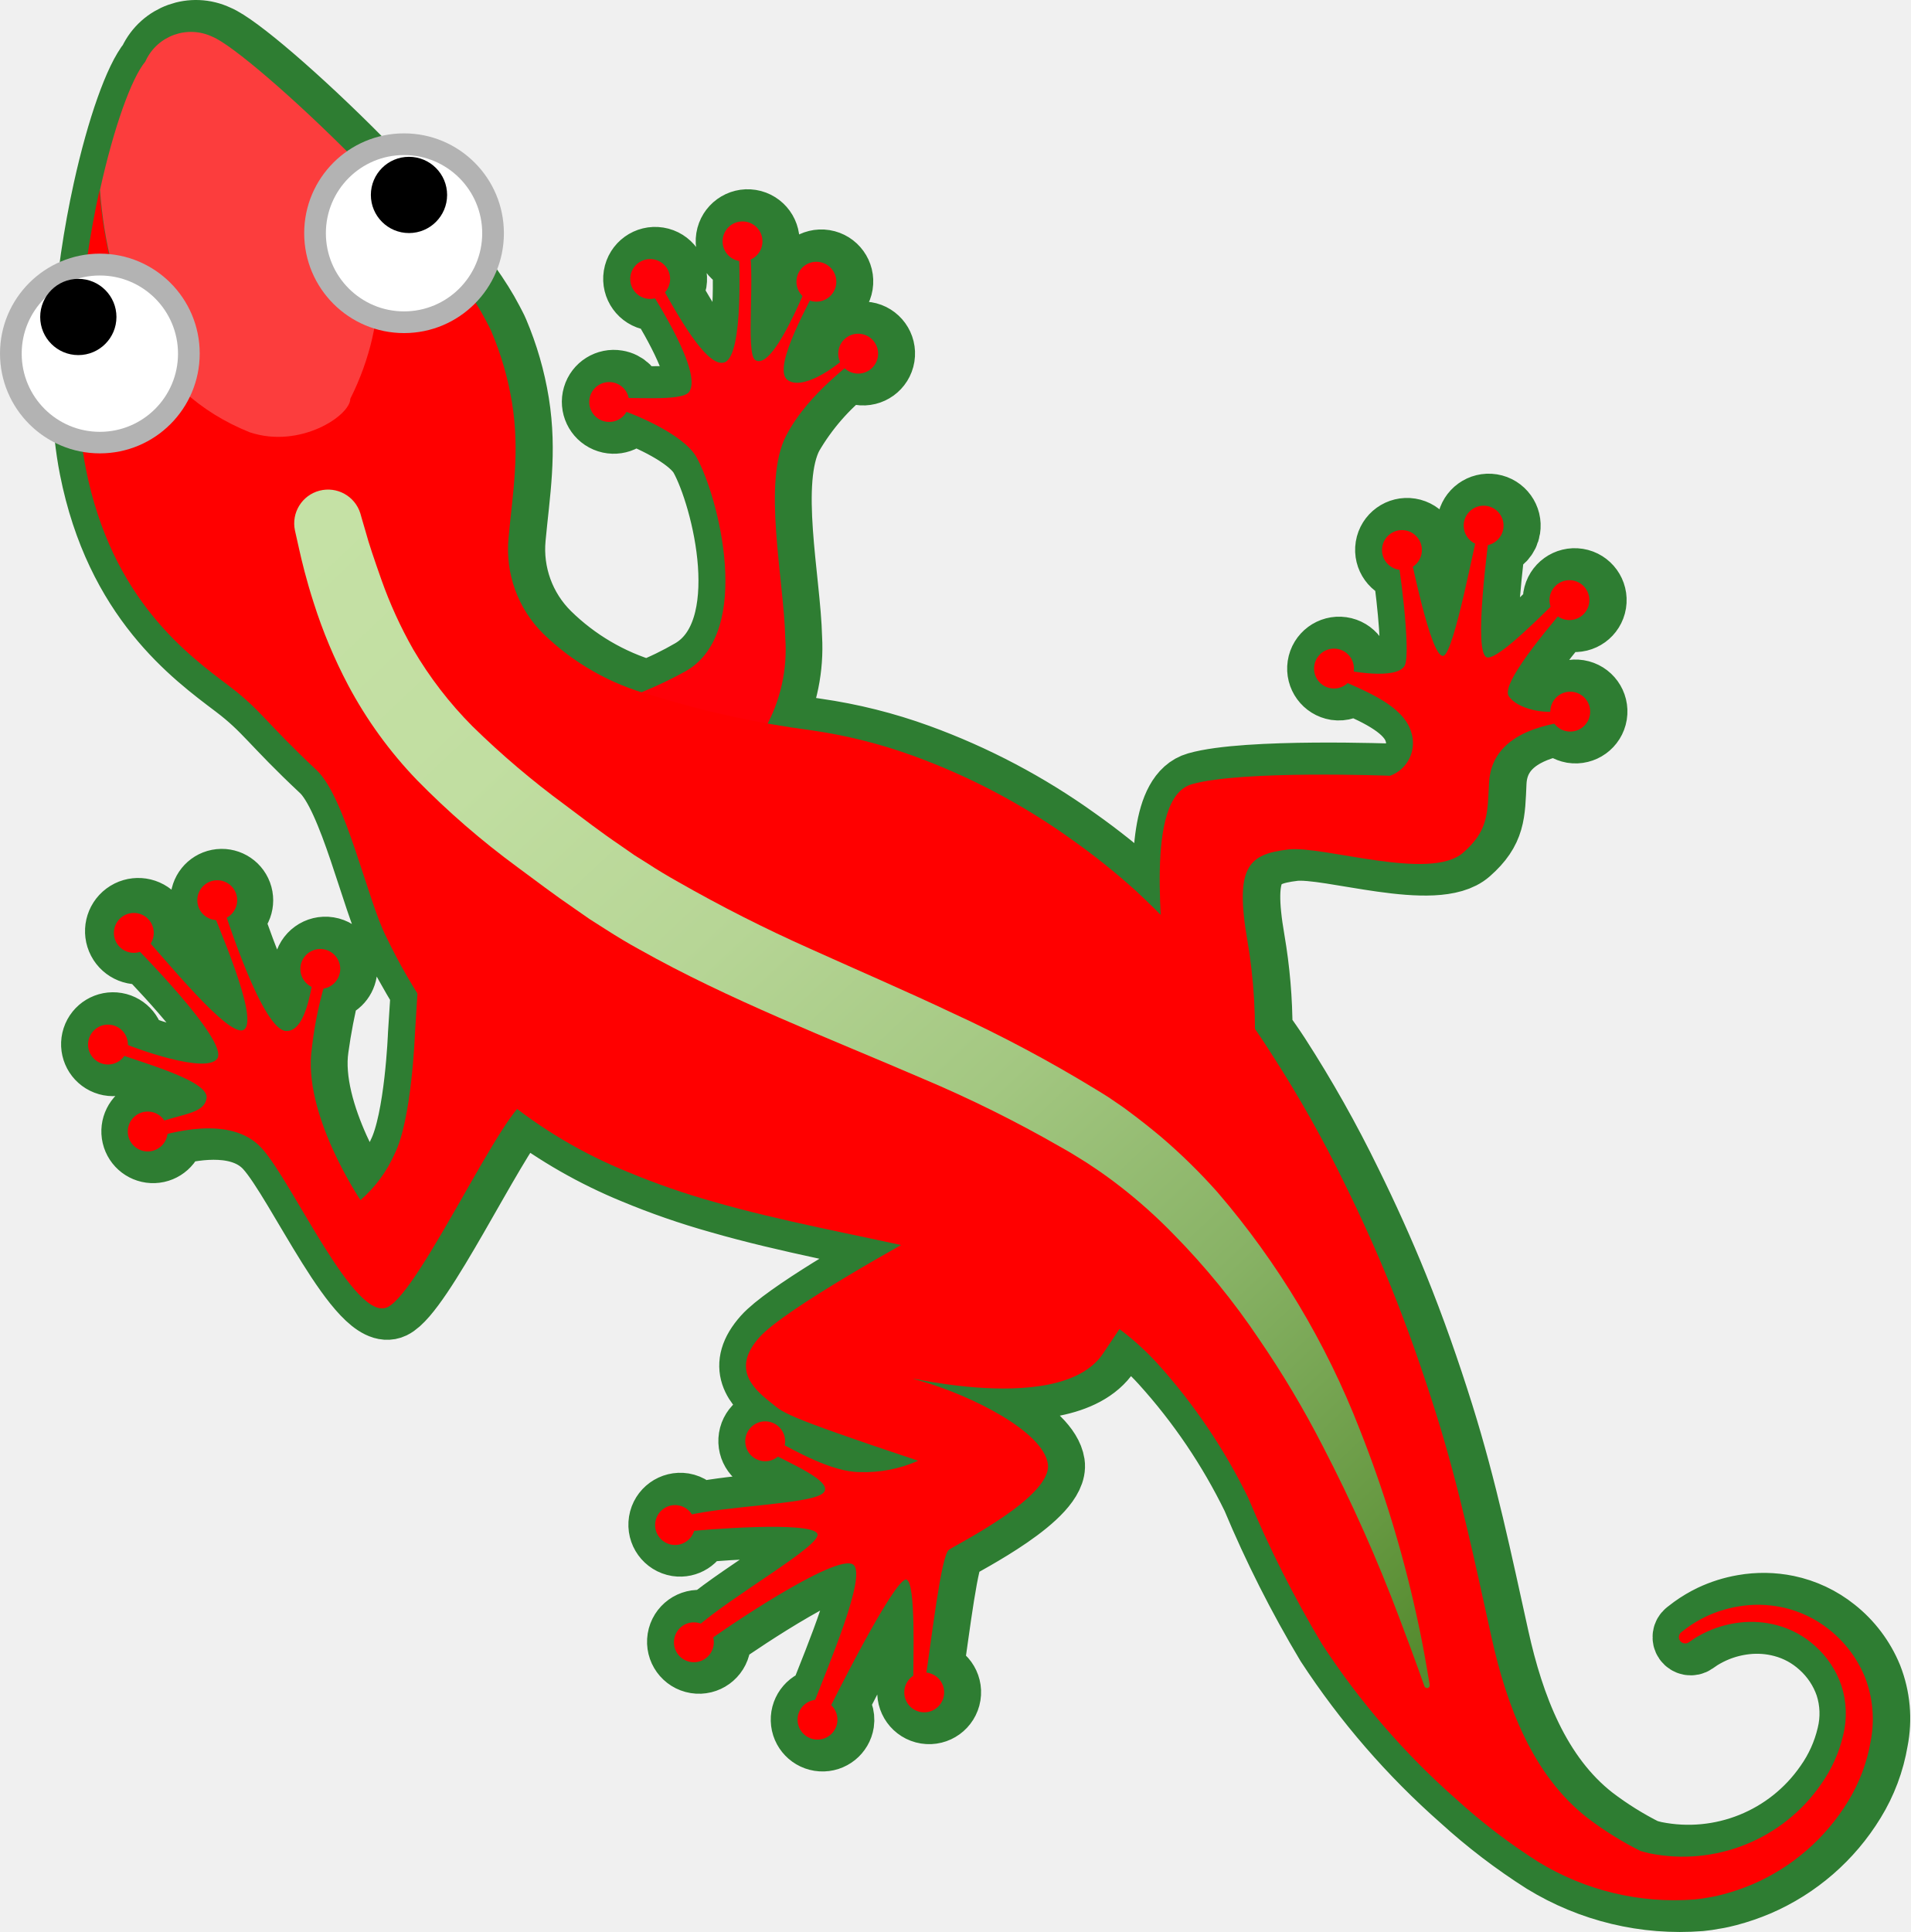
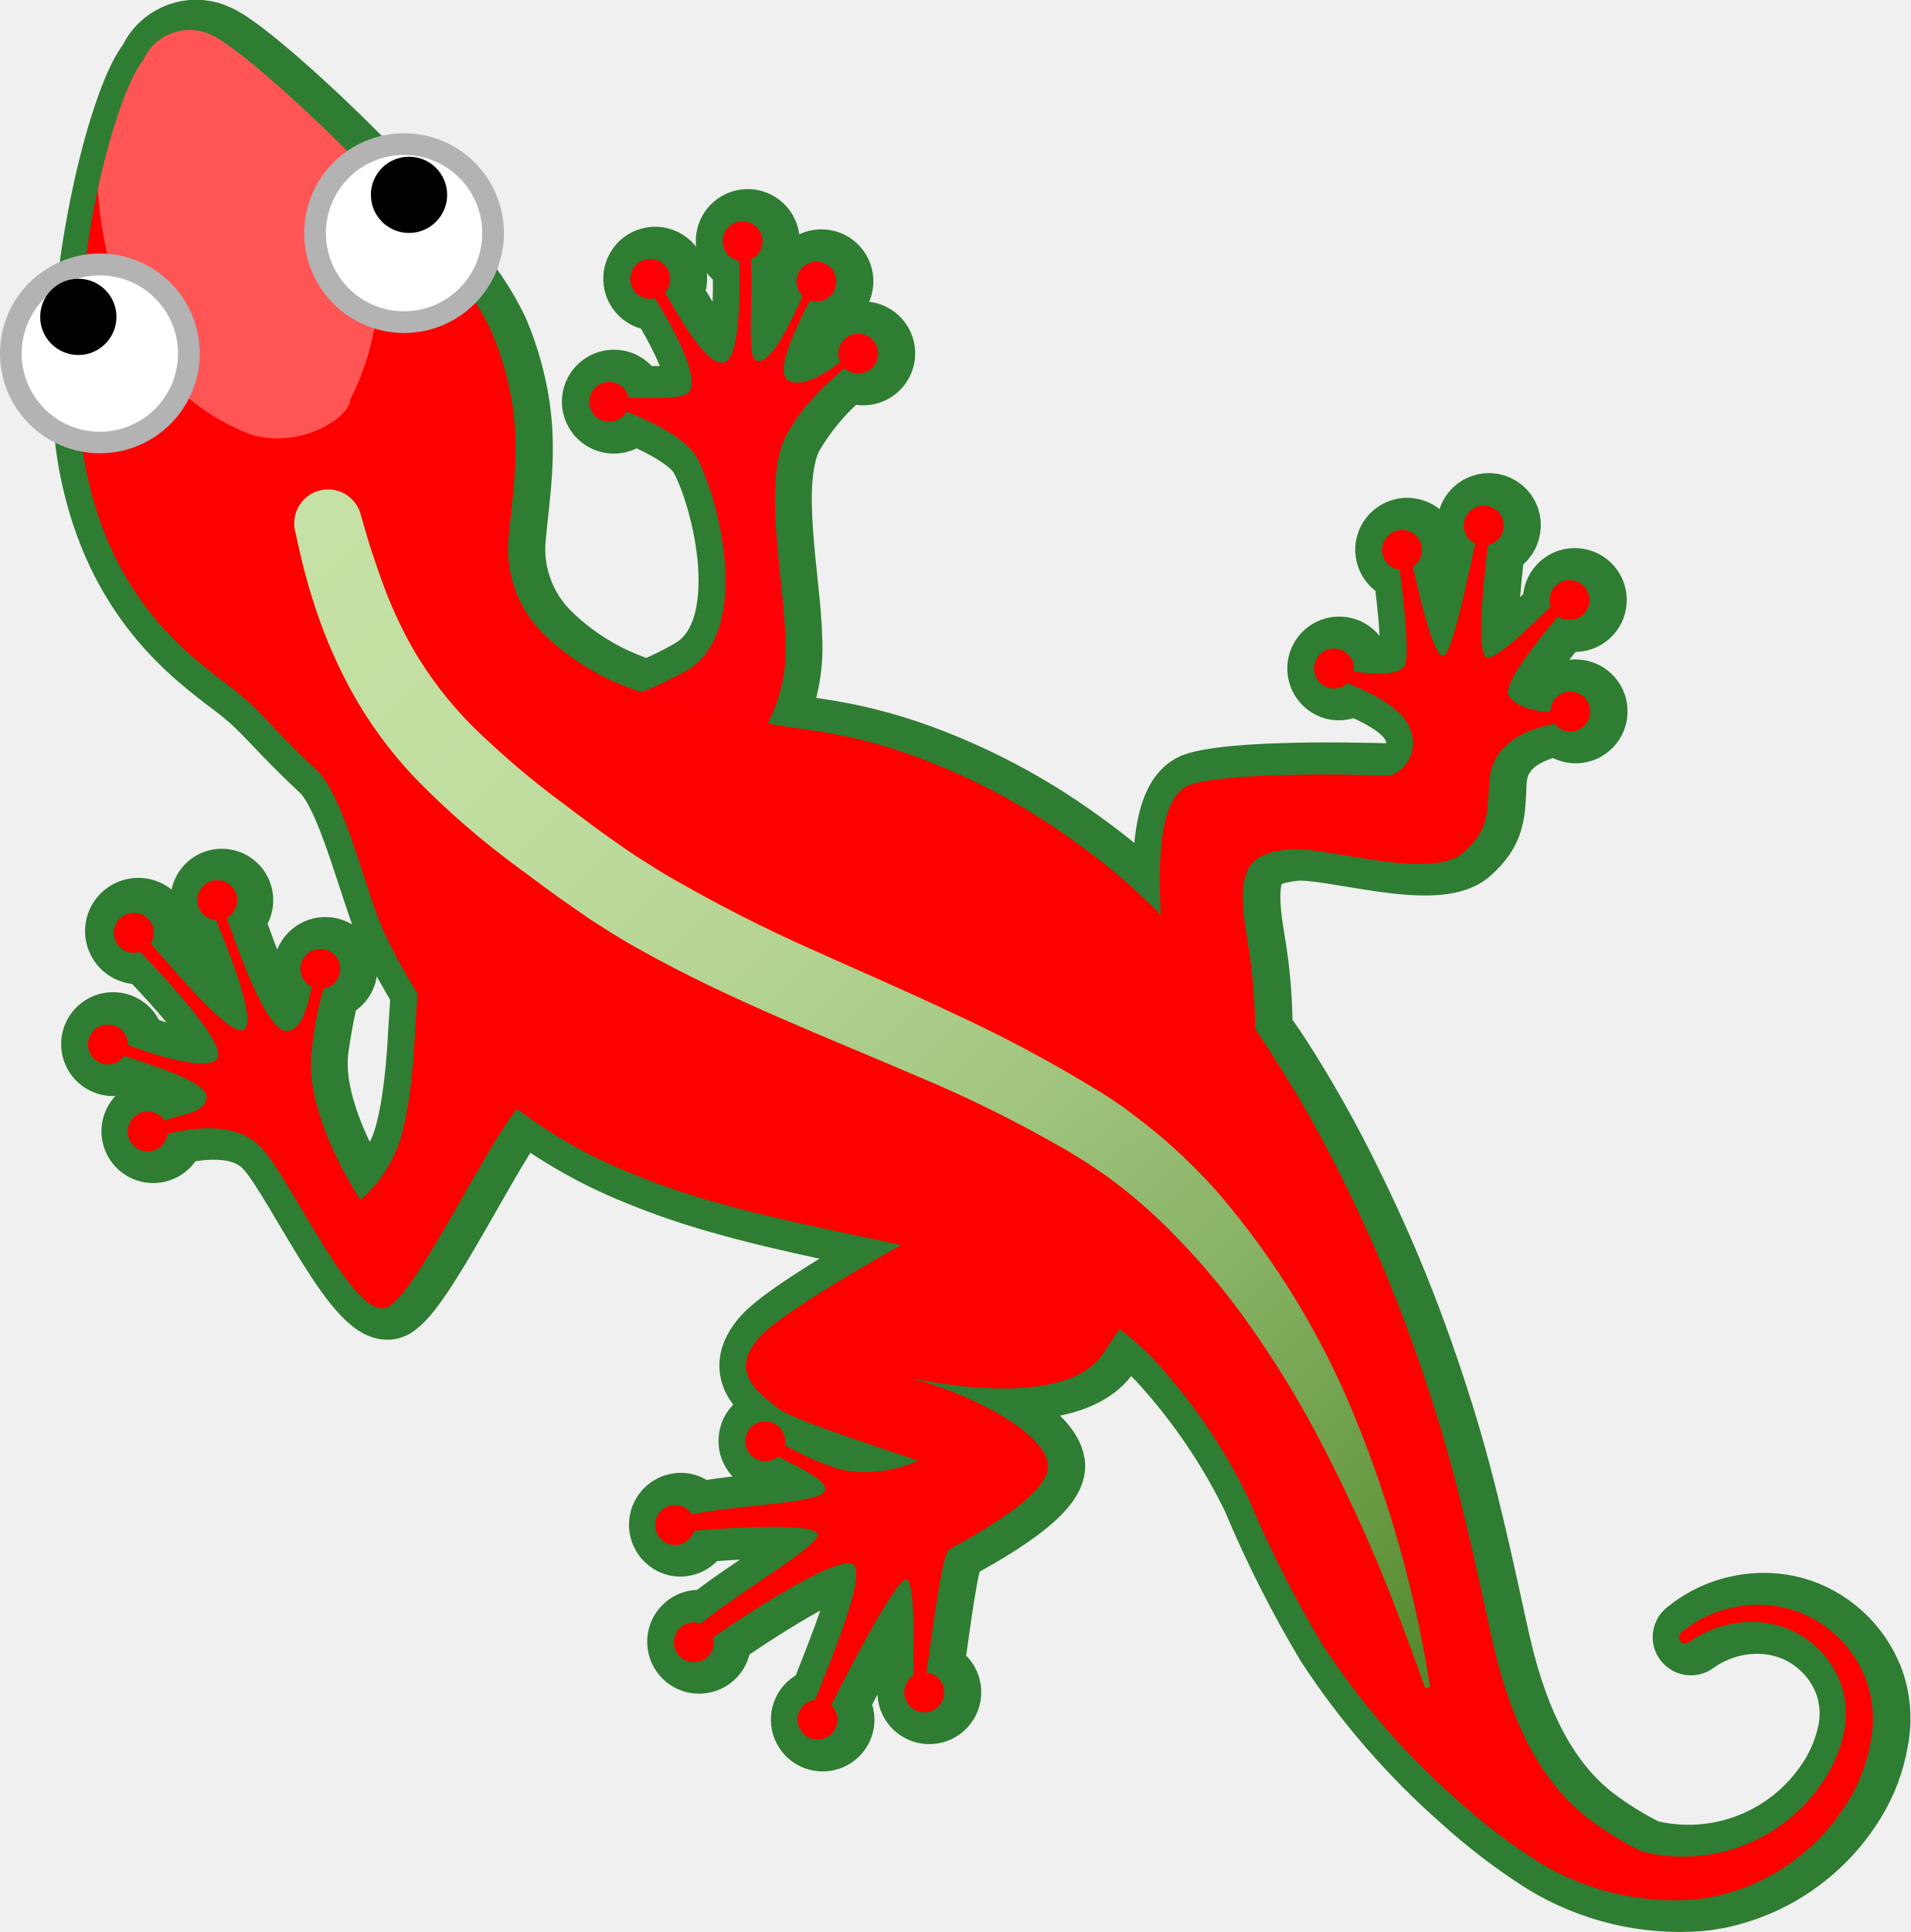
- <svg xmlns="http://www.w3.org/2000/svg" id="Layer_1" data-name="Layer 1" width="119.755" height="121.111" viewBox="0 0 119.755 121.111">
-   <defs>
-     <linearGradient id="linear-gradient" x1="25.16" y1="745.16" x2="94.433" y2="818.635" gradientTransform="translate(-4.18 -715.4375)" gradientUnits="userSpaceOnUse">
-       <stop offset="0.017" stop-color="#c5e1a5" />
-       <stop offset="0.198" stop-color="#c1dea1" />
-       <stop offset="0.379" stop-color="#b6d595" />
-       <stop offset="0.559" stop-color="#a3c781" />
-       <stop offset="0.739" stop-color="#88b265" />
-       <stop offset="0.918" stop-color="#669841" />
-       <stop offset="0.997" stop-color="#558b2f" />
+ <svg xmlns="http://www.w3.org/2000/svg" xmlns:xlink="http://www.w3.org/1999/xlink" id="Layer_1" data-name="Layer 1" width="119.755" height="121.103" viewBox="0 0 119.755 121.103" version="1.1">
+   <defs id="defs17">
+     <linearGradient id="linear-gradient" x1="25.16" y1="745.16" x2="94.433" y2="818.635" gradientTransform="translate(-4.18,-715.4375)" gradientUnits="userSpaceOnUse">
+       <stop offset="0.017" stop-color="#c5e1a5" id="stop2" />
+       <stop offset="0.198" stop-color="#c1dea1" id="stop4" />
+       <stop offset="0.379" stop-color="#b6d595" id="stop6" />
+       <stop offset="0.559" stop-color="#a3c781" id="stop8" />
+       <stop offset="0.739" stop-color="#88b265" id="stop10" />
+       <stop offset="0.918" stop-color="#669841" id="stop12" />
+       <stop offset="0.997" stop-color="#558b2f" id="stop14" />
    </linearGradient>
+     <linearGradient xlink:href="#linear-gradient" id="linearGradient22710" gradientUnits="userSpaceOnUse" gradientTransform="matrix(1.131199,0,0,1.131199,933.8926,-748.74)" x1="25.16" y1="745.16" x2="94.433" y2="818.635" />
  </defs>
-   <path d="M117.26,105.122a7.341,7.341,0,0,0-2.24-2.97,7.076,7.076,0,0,0-2.97-1.4,7.362,7.362,0,0,0-2.76-.04,7.735,7.735,0,0,0-2,.63,7.641,7.641,0,0,0-1.16.69c-.25.19-.38.29-.38.29a.392.392,0,0,0-.08.53.399.399,0,0,0,.555.101l.015-.011s.12-.08.35-.24a7.176,7.176,0,0,1,1.06-.54,6.88,6.88,0,0,1,1.78-.45,6.225,6.225,0,0,1,2.32.17,5.748,5.748,0,0,1,2.39,1.3,5.86,5.86,0,0,1,1.65,2.48,5.678,5.678,0,0,1,.11,3.12,8.77,8.77,0,0,1-1.38,3.06,10.54,10.54,0,0,1-10.76,4.34c-.19-.04-.38-.1-.57-.15a20.975,20.975,0,0,1-3.32-2.07c-3.44-2.68-5.07-7.05-6.01-11.3-1.05-4.76-2.01-9.35-3.47-14.01-.85-2.71-1.79-5.4-2.86-8.04-.87-2.15-1.85-4.32-2.91-6.47a76.27,76.27,0,0,0-4.49-7.97c-.35-.54-.73-1.07-1.1-1.6a33.32,33.32,0,0,0-.48-5.63c-.81-4.68.1-5.41,2.56-5.71,2.18-.26,8.91,2.02,10.97.2,1.57-1.38,1.53-2.42,1.62-4.38.13-2.69,2.72-3.41,4.07-3.7a1.291,1.291,0,0,0,.8.49,1.256,1.256,0,1,0-1.04-1.44,1.342,1.342,0,0,0,.01.2,3.323,3.323,0,0,1-2.61-.98c-.44-.68,1.85-3.5,3.08-4.98a1.462,1.462,0,0,0,.51.22,1.256,1.256,0,1,0-1.04-1.44,1.241,1.241,0,0,0,.07.61c-1.14,1.13-3.37,3.31-3.98,3.18-.73-.16-.22-4.84.05-7.04a1.239,1.239,0,0,0,.95-1.02,1.256,1.256,0,1,0-2.48-.4,1.242,1.242,0,0,0,.73,1.32c-.49,2.21-1.44,6.9-1.99,7.03-.59.15-1.42-3.36-1.93-5.59a1.23,1.23,0,0,0,.55-.84,1.256,1.256,0,1,0-1.44,1.04h.05c.3,2.11.63,5.44.32,6-.37.66-2.04.55-3.19.37a1.254,1.254,0,1,0-1.44,1.07,1.222,1.222,0,0,0,1.04-.34c1.69.74,3.55,1.61,3.99,3.07a2.183,2.183,0,0,1-1.32,2.74s-9.33-.36-12.43.53c-2.11.6-2.12,4.87-1.96,8.21-.5-.5-.99-1.02-1.51-1.49a43.44,43.44,0,0,0-4.06-3.25,41.036,41.036,0,0,0-9.93-5.24,31.977,31.977,0,0,0-6.39-1.6c-.89-.13-1.8-.27-2.72-.43a10.838,10.838,0,0,0,1.08-5.35c-.09-3.7-1.46-9.8.06-12.69a14.852,14.852,0,0,1,3.68-4.23,1.189,1.189,0,0,0,.63.32,1.256,1.256,0,1,0-1.04-1.44,1.182,1.182,0,0,0,.13.72c-1.12.91-2.61,1.68-3.32,1.12-.8-.62.64-3.47,1.42-4.99a1.067,1.067,0,0,0,.19.07,1.256,1.256,0,1,0-1.04-1.44,1.229,1.229,0,0,0,.39,1.09c-.71,1.61-2.11,4.59-2.97,4.04-.54-.35-.13-4.05-.29-6.33a1.234,1.234,0,0,0,.73-.92,1.256,1.256,0,1,0-1.44,1.04c.06,1.89.05,5.99-.92,6.35-.91.34-2.37-1.9-3.76-4.41a1.195,1.195,0,0,0,.32-.62,1.256,1.256,0,1,0-1.44,1.04,1.2,1.2,0,0,0,.5-.02c.85,1.4,2.89,4.88,2.13,5.87-.35.46-2.24.39-3.79.37a1.233,1.233,0,0,0-1.02-.99,1.256,1.256,0,1,0,.88,1.86c1.64.62,3.78,1.71,4.41,2.86,1.36,2.45,3.57,10.91-.64,13.38a20.24,20.24,0,0,1-2.74,1.33,14.841,14.841,0,0,1-6.21-3.65,7.453,7.453,0,0,1-2.18-6c.26-2.81.72-5.37.22-8.48a19.357,19.357,0,0,0-1.29-4.46c-.09-.22-.23-.46-.35-.7-1.42-2.74-4.79-6.62-8.2-10.07-3.85-3.89-7.75-7.23-8.97-7.72A3.133,3.133,0,0,0,9.449,3.799L9.42,3.862c-.87,1.04-1.98,4.14-2.84,8.04-1.18,5.35-1.89,12.22-.86,17.46,1.62,8.21,6.4,11.68,9.02,13.66,1.94,1.47,2.29,2.29,5.45,5.25,1.81,1.69,3.21,8.21,4.37,10.46.59,1.15,1.23,2.31,1.93,3.46l-.17,2.65s-.2,5.34-1.27,7.47a8.284,8.284,0,0,1-2.14,2.9s-3.66-5.41-3.05-9.52a36.154,36.154,0,0,1,.72-3.74,1.241,1.241,0,0,0,1.06-1.03,1.256,1.256,0,0,0-2.48-.4,1.227,1.227,0,0,0,.69,1.3c-.23,1.18-.63,2.81-1.61,2.78-1.24-.04-2.98-4.9-3.73-7.1a1.224,1.224,0,1,0-.77.15c.04.01.07-.01.1,0,.8,2,2.62,6.42,1.73,6.89-.83.44-4.02-3.34-5.81-5.4a1.336,1.336,0,1,0-.67.5c1.44,1.48,5.46,5.77,4.83,6.69-.55.81-3.68-.11-5.59-.85a1.241,1.241,0,0,0-1.03-1.26,1.256,1.256,0,1,0,.82,1.95c1.84.63,5.29,1.65,5.14,2.64-.13.89-1.24.96-2.64,1.4a1.245,1.245,0,1,0,.21.9v-.06c1.56-.38,4.34-.82,5.9.9,1.96,2.15,5.83,10.96,7.89,9.96,1.8-.87,6.14-10.1,8.14-12.44a30.931,30.931,0,0,0,6.98,3.99,46.678,46.678,0,0,0,5.33,1.85c2.18.63,4.4,1.14,6.62,1.62,1.62.36,3.36.7,5.13,1.1-2.26,1.27-7.62,4.36-8.89,5.79-1.63,1.83-.61,3.05.71,4.07.83.64.37.7,9.25,3.66a8.305,8.305,0,0,1-3.66.71c-1.51,0-3.45-1-4.72-1.68,0-.02.01-.03.02-.05a1.256,1.256,0,1,0-1.44,1.04,1.237,1.237,0,0,0,1-.29c1.28.66,3.83,1.79,2.7,2.4-1.07.57-5.65.71-8.09,1.24a1.234,1.234,0,0,0-.85-.58,1.256,1.256,0,0,0-.4,2.48,1.236,1.236,0,0,0,1.37-.87c1.59-.15,7.39-.57,7.76.17.34.67-4.9,3.63-7.32,5.65a1.702,1.702,0,0,0-.24-.09,1.256,1.256,0,1,0,1.04,1.44,1.145,1.145,0,0,0-.02-.49c1.65-1.18,7.87-5.3,8.79-4.56.82.65-1.35,5.78-2.41,8.49a1.248,1.248,0,1,0,1.38,1.43,1.229,1.229,0,0,0-.39-1.09c.94-1.89,4.07-7.99,4.71-7.89.59.09.45,4.46.45,6.03a1.243,1.243,0,0,0-.56.84,1.256,1.256,0,1,0,1.44-1.04h-.06c.42-2.85.96-7.39,1.42-7.7.61-.41,6.51-3.35,6.2-5.39-.31-2.03-4.78-4.27-7.93-5.18s8.54,2.54,11.39-1.73c.39-.58.72-1.08,1.03-1.53a15.041,15.041,0,0,1,2.38,2.13,36.36,36.36,0,0,1,5.71,8.44,71.907,71.907,0,0,0,4.64,9.19,47.627,47.627,0,0,0,8.42,9.72,37.263,37.263,0,0,0,5.12,3.91,16.329,16.329,0,0,0,9.82,2.36c.3-.03.6-.07.9-.13l.23-.04.24-.05.41-.1a13.739,13.739,0,0,0,1.84-.63,13.047,13.047,0,0,0,5.98-5.19,10.603,10.603,0,0,0,1.43-3.81,7.12,7.12,0,0,0-.36-3.99Z" transform="translate(0 -0.00188)" style="fill:red;stroke:#2e7d32;stroke-linecap:round;stroke-linejoin:round;stroke-width:4px" />
-   <path d="M40.73,18.152c.3.52,3.37,5.25,2.46,6.43-.47.61-3.62.28-5.12.39a.224.224,0,0,0-.04.44c1.53.4,4.83,1.79,5.64,3.26,1.36,2.45,3.57,10.91-.64,13.38a25.6,25.6,0,0,1-9.08,3l-.87,3.76,7.16,1.13,7.73-4.29a10.112,10.112,0,0,0,1.26-5.66c-.09-3.7-1.46-9.8.06-12.69,1.46-2.79,4.33-4.63,4.55-5.01.22-.37-.2-.51-.41-.28-1.08,1.12-3.18,2.49-4.07,1.8-1.01-.78,1.59-5.18,1.85-5.87s-.19-.96-.49-.32-2.28,5.66-3.37,4.95c-.65-.42.07-5.64-.46-7.48-.29-1.02-.61-.18-.58.36s.33,6.82-.88,7.26c-.96.36-2.52-2.15-3.98-4.81C40.83,16.762,40.18,17.172,40.73,18.152Z" transform="translate(0 -0.00188)" style="fill:#ff0007" />
-   <path d="M26.01,64.862s-.2,5.34-1.27,7.47a8.284,8.284,0,0,1-2.14,2.9s-3.66-5.41-3.05-9.52a23.57,23.57,0,0,1,1.03-4.74c.19-.58-.57-.8-.8-.19-.24.61-.47,3.9-1.84,3.85-1.5-.05-3.76-7.24-4.06-8.08s-.92-.57-.68.23,3.15,7.2,2.07,7.78c-.94.5-4.91-4.43-6.45-6.11-.47-.52-1.3-.18-.54.71,0,0,6.1,6.09,5.34,7.2-.66.96-5-.53-6.56-1.25-.51-.24-.95.15-.32.64.63.5,6.4,1.81,6.21,3.09-.15.99-1.52.96-3.17,1.58-1.07.4-1.18,1.15-.2.9s4.87-1.5,6.83.66,5.83,10.96,7.89,9.96,7.46-12.96,8.84-12.98c.94-.01-6.73-10.5-6.73-10.5Z" transform="translate(0 -0.00188)" style="fill:red" />
-   <path d="M69.46,61.442s3.35,1.73,3.46-.51c.1-2.24-1.26-10.9,1.8-11.77,3.1-.89,12.43-.53,12.43-.53a2.183,2.183,0,0,0,1.32-2.74c-.5-1.67-2.84-2.56-4.67-3.37-.4-.18-.55-.82.08-.63s3.67.75,4.18-.16c.42-.76-.33-6.61-.6-7.62s.47-1.11.71-.3c.25.81,1.51,7.51,2.32,7.3.68-.17,2.01-7.43,2.25-8.12.25-.69.71-.54.66.1s-1.09,7.92-.17,8.12c.72.16,3.76-2.98,4.5-3.69s1.03-.25.66.25c-.37.49-4.38,4.98-3.81,5.86.54.84,2.39,1.18,3.32.89.93-.3.64.45.3.66-.34.22-4.67.39-4.85,3.89-.1,1.96-.05,3-1.62,4.38-2.07,1.82-8.79-.46-10.97-.2-2.46.3-3.37,1.03-2.56,5.71s.7,10.86-1.23,12.89-2.54,1.8-2.54,1.8Z" transform="translate(0 -0.00188)" style="fill:red" />
-   <path d="M57.51,77.482s-8.29,4.53-9.91,6.36-.61,3.05.71,4.07c.83.64.37.7,9.25,3.66a8.305,8.305,0,0,1-3.66.71c-1.75,0-4.09-1.35-5.27-1.98s-1.22.15-.41.7,4.55,1.99,3.23,2.7c-1.11.6-6.02.72-8.37,1.3-1.48.37-.73,1.09.07,1,.81-.1,7.69-.67,8.09.14.35.7-5.35,3.88-7.61,5.9-1.37,1.22.07,1.4.7.89.63-.52,8.15-5.66,9.17-4.84.85.68-1.56,6.29-2.55,8.86-.55,1.44.59,1.11.89.48s4.24-8.52,4.97-8.41c.64.1.42,5.24.45,6.37s.63.71.73.06c.42-2.76,1.01-7.97,1.5-8.3.61-.41,6.51-3.35,6.2-5.39-.3-2.03-4.78-4.27-7.93-5.18s8.54,2.54,11.39-1.73,3.35-4.88,3.35-4.88Z" transform="translate(0 -0.00188)" style="fill:red" />
-   <circle cx="87.89" cy="34.48" r="1.25" style="fill:red" />
-   <circle cx="40.76" cy="17.49" r="1.25" style="fill:#ff0007" />
-   <circle cx="8.39" cy="58.48" r="1.25" style="fill:red" />
-   <circle cx="6.77" cy="65.48" r="1.25" style="fill:red" />
-   <circle cx="9.26" cy="70.93" r="1.25" style="fill:red" />
-   <circle cx="47.97" cy="90.35" r="1.25" style="fill:red" />
-   <circle cx="42.32" cy="95.6" r="1.25" style="fill:red" />
-   <circle cx="43.5" cy="102.95" r="1.25" style="fill:red" />
-   <circle cx="51.25" cy="107.8" r="1.25" style="fill:red" />
-   <circle cx="57.94" cy="106.09" r="1.25" style="fill:red" />
-   <circle cx="20.08" cy="60.74" r="1.25" style="fill:red" />
-   <circle cx="46.55" cy="15.13" r="1.25" style="fill:#ff0007" />
-   <circle cx="51.18" cy="17.66" r="1.25" style="fill:#ff0007" />
-   <circle cx="53.8" cy="22.17" r="1.25" style="fill:#ff0007" />
-   <circle cx="38.19" cy="25.2" r="1.25" style="fill:#ff0007" />
-   <circle cx="13.62" cy="56.43" r="1.25" style="fill:red" />
-   <circle cx="93.01" cy="32.95" r="1.25" style="fill:red" />
-   <circle cx="98.39" cy="37.62" r="1.25" style="fill:red" />
-   <circle cx="98.44" cy="44.61" r="1.25" style="fill:red" />
-   <circle cx="83.63" cy="41.91" r="1.25" style="fill:red" />
-   <path d="M116.91,105.122a7.341,7.341,0,0,0-2.24-2.97,7.076,7.076,0,0,0-2.97-1.4,7.362,7.362,0,0,0-2.76-.04,7.735,7.735,0,0,0-2,.63,7.641,7.641,0,0,0-1.16.69c-.25.19-.38.29-.38.29a.392.392,0,0,0-.08.53.399.399,0,0,0,.555.101l.015-.011s.12-.08.35-.24a7.176,7.176,0,0,1,1.06-.54,6.88,6.88,0,0,1,1.78-.45,6.225,6.225,0,0,1,2.32.17,5.748,5.748,0,0,1,2.39,1.3,5.86,5.86,0,0,1,1.65,2.48,5.678,5.678,0,0,1,.11,3.12,8.77,8.77,0,0,1-1.38,3.06,10.54,10.54,0,0,1-10.76,4.34c-.19-.04-.38-.1-.57-.15a20.975,20.975,0,0,1-3.32-2.07c-3.44-2.68-5.07-7.05-6.01-11.3-1.05-4.76-2.01-9.35-3.47-14.01-.85-2.71-1.79-5.4-2.86-8.04-.87-2.15-1.85-4.32-2.91-6.47a76.27,76.27,0,0,0-4.49-7.97,52.013,52.013,0,0,0-8.54-10.3,43.436,43.436,0,0,0-4.06-3.25,41.036,41.036,0,0,0-9.93-5.24,31.977,31.977,0,0,0-6.39-1.6,59.656,59.656,0,0,1-10.05-2.21,15.456,15.456,0,0,1-6.75-3.84,7.453,7.453,0,0,1-2.18-6c.26-2.81.72-5.37.22-8.48a19.357,19.357,0,0,0-1.29-4.46c-.09-.22-.23-.46-.35-.7-1.42-2.74-4.79-6.62-8.2-10.07,1.81,4.83,2.21,9.9-.32,14.98,0,1.05-3.15,3.15-6.3,2.1-6.42-2.57-8.91-8.68-9.4-15.19-1.18,5.35-1.89,12.22-.86,17.46,1.62,8.21,6.4,11.68,9.02,13.66,1.94,1.47,2.29,2.29,5.45,5.25,1.81,1.69,3.21,8.21,4.37,10.46a36.068,36.068,0,0,0,6.16,9.02c.38.38.77.74,1.18,1.08a30.159,30.159,0,0,0,7.83,4.64,46.679,46.679,0,0,0,5.33,1.85c2.18.63,4.4,1.14,6.62,1.62,2.1.46,4.39.91,6.71,1.45a39.164,39.164,0,0,1,9.99,3.55,17.133,17.133,0,0,1,4.5,3.5,36.36,36.36,0,0,1,5.71,8.44,71.908,71.908,0,0,0,4.64,9.19,47.627,47.627,0,0,0,8.42,9.72,37.263,37.263,0,0,0,5.12,3.91,16.329,16.329,0,0,0,9.82,2.36c.3-.03.6-.07.9-.13l.23-.04.24-.05.41-.1a13.739,13.739,0,0,0,1.84-.63,13.047,13.047,0,0,0,5.98-5.19,10.603,10.603,0,0,0,1.43-3.81A7.239,7.239,0,0,0,116.91,105.122Z" transform="translate(0 -0.00188)" style="fill:red" />
-   <path d="M15.66,27.102c3.15,1.05,6.3-1.05,6.3-2.1,2.54-5.07,2.13-10.14.32-14.98-3.85-3.89-7.75-7.23-8.97-7.72A3.133,3.133,0,0,0,9.139,3.799L9.11,3.862c-.87,1.04-1.98,4.14-2.84,8.04C6.75,18.432,9.24,24.532,15.66,27.102Z" transform="translate(0 -0.00188)" style="fill:#fc3d3d" />
-   <path d="M6.26,27.752a5.58,5.58,0,1,1,5.58-5.58A5.58,5.58,0,0,1,6.26,27.752Z" transform="translate(0 -0.00188)" style="fill:#fff" />
-   <path d="M6.26,17.272a4.9,4.9,0,1,1-4.9,4.9h0a4.895,4.895,0,0,1,4.89-4.9H6.26m0-1.37a6.26,6.26,0,1,0,6.26,6.26A6.26,6.26,0,0,0,6.26,15.902Z" transform="translate(0 -0.00188)" style="fill:#b3b3b3" />
-   <circle cx="4.91" cy="19.87" r="2.39" />
-   <path d="M25.34,20.202a5.58,5.58,0,1,1,5.58-5.58h0A5.582,5.582,0,0,1,25.34,20.202Z" transform="translate(0 -0.00188)" style="fill:#fff" />
-   <path d="M25.33,9.722a4.9,4.9,0,1,1-4.9,4.9h0a4.895,4.895,0,0,1,4.89-4.9H25.33m0-1.36a6.26,6.26,0,1,0,6.26,6.26A6.26,6.26,0,0,0,25.33,8.362Z" transform="translate(0 -0.00188)" style="fill:#b3b3b3" />
-   <circle cx="25.64" cy="12.22" r="2.39" />
-   <path d="M22.59,32.182s.11.4.33,1.14c.21.78.54,1.74.99,3.02a27.187,27.187,0,0,0,1.99,4.36,24.112,24.112,0,0,0,3.72,4.83,53.856,53.856,0,0,0,5.79,4.92c1.09.82,2.29,1.74,3.43,2.51l.92.64.89.56c.58.38,1.2.75,1.86,1.12a92.494,92.494,0,0,0,8.27,4.19c2.92,1.32,5.95,2.62,8.97,4.05a86.321,86.321,0,0,1,8.9,4.74l.54.33.3.19.25.17c.34.24.65.43,1.01.71.72.53,1.38,1.06,2.03,1.6a36.33,36.33,0,0,1,3.54,3.47,51.257,51.257,0,0,1,8.92,14.87,75.524,75.524,0,0,1,3.54,11.55c.32,1.42.52,2.54.65,3.3.13.77.2,1.17.2,1.17a.177.177,0,0,1-.14.2.188.188,0,0,1-.19-.11s-.54-1.56-1.56-4.25a98.81,98.81,0,0,0-4.81-10.8,61.362,61.362,0,0,0-3.99-6.7,45.384,45.384,0,0,0-5.4-6.62,32.202,32.202,0,0,0-3.31-2.96c-.59-.46-1.2-.9-1.8-1.29-.28-.2-.66-.42-.99-.63l-.26-.16-.22-.13-.51-.29a78.548,78.548,0,0,0-8.57-4.25c-5.96-2.57-12.2-4.96-17.81-8.12-.7-.38-1.39-.8-2.08-1.24l-1.02-.65-.92-.64c-1.32-.9-2.43-1.75-3.61-2.62a51.385,51.385,0,0,1-6.3-5.46,26.557,26.557,0,0,1-4.31-5.94,31.308,31.308,0,0,1-2.16-5.16c-.47-1.45-.76-2.67-.92-3.39-.17-.75-.26-1.16-.26-1.16a2.121,2.121,0,0,1,4.1-1.07Z" transform="translate(0 -0.00188)" style="fill:url(#linear-gradient)" />
+   <g id="g32591" transform="matrix(0.8840152,0,0,0.8840179,-829.7553,-53.54775)">
+     <path d="m 1071.265,179.477 a 8.304,8.304 0 0 0 -2.534,-3.36 8.005,8.005 0 0 0 -3.36,-1.584 8.328,8.328 0 0 0 -3.122,-0.045 8.749,8.749 0 0 0 -2.262,0.713 8.644,8.644 0 0 0 -1.312,0.781 c -0.283,0.215 -0.43,0.328 -0.43,0.328 a 0.443,0.443 0 0 0 -0.09,0.6 0.451,0.451 0 0 0 0.628,0.114 l 0.016,-0.012 c 0,0 0.136,-0.09 0.396,-0.271 a 8.117,8.117 0 0 1 1.199,-0.611 7.783,7.783 0 0 1 2.014,-0.509 7.042,7.042 0 0 1 2.624,0.192 6.503,6.503 0 0 1 2.704,1.471 6.629,6.629 0 0 1 1.867,2.805 6.423,6.423 0 0 1 0.124,3.529 9.921,9.921 0 0 1 -1.561,3.461 11.923,11.923 0 0 1 -12.172,4.909 c -0.215,-0.045 -0.43,-0.113 -0.645,-0.17 a 23.726,23.726 0 0 1 -3.756,-2.342 c -3.891,-3.032 -5.735,-7.975 -6.798,-12.783 -1.188,-5.385 -2.274,-10.577 -3.925,-15.848 -0.962,-3.066 -2.025,-6.108 -3.235,-9.095 -0.984,-2.432 -2.093,-4.887 -3.292,-7.319 a 86.276,86.276 0 0 0 -5.079,-9.016 c -0.396,-0.611 -0.826,-1.21 -1.244,-1.81 a 37.692,37.692 0 0 0 -0.543,-6.369 c -0.916,-5.294 0.113,-6.12 2.896,-6.459 2.466,-0.294 10.079,2.285 12.409,0.226 1.776,-1.561 1.731,-2.737 1.833,-4.955 0.147,-3.043 3.077,-3.857 4.604,-4.185 a 1.461,1.461 0 0 0 0.905,0.554 1.421,1.421 0 1 0 -1.176,-1.629 1.518,1.518 0 0 0 0.011,0.226 3.759,3.759 0 0 1 -2.953,-1.109 c -0.498,-0.769 2.093,-3.959 3.484,-5.633 a 1.654,1.654 0 0 0 0.577,0.249 1.421,1.421 0 1 0 -1.176,-1.629 1.404,1.404 0 0 0 0.079,0.69 c -1.29,1.278 -3.812,3.744 -4.502,3.597 -0.826,-0.181 -0.249,-5.475 0.057,-7.964 a 1.402,1.402 0 0 0 1.075,-1.154 1.421,1.421 0 1 0 -2.805,-0.452 1.405,1.405 0 0 0 0.826,1.493 c -0.554,2.5 -1.629,7.805 -2.251,7.952 -0.667,0.17 -1.606,-3.801 -2.183,-6.323 a 1.391,1.391 0 0 0 0.622,-0.95 1.421,1.421 0 1 0 -1.629,1.176 h 0.057 c 0.339,2.387 0.713,6.154 0.362,6.787 -0.419,0.747 -2.308,0.622 -3.608,0.419 a 1.418,1.418 0 1 0 -1.629,1.21 1.383,1.383 0 0 0 1.177,-0.385 c 1.912,0.837 4.016,1.821 4.513,3.473 a 2.47,2.47 0 0 1 -1.493,3.099 c 0,0 -10.554,-0.407 -14.061,0.6 -2.387,0.679 -2.398,5.509 -2.217,9.287 -0.566,-0.566 -1.12,-1.154 -1.708,-1.685 a 49.139,49.139 0 0 0 -4.593,-3.676 46.42,46.42 0 0 0 -11.233,-5.927 36.172,36.172 0 0 0 -7.228,-1.81 c -1.007,-0.147 -2.036,-0.305 -3.077,-0.486 a 12.26,12.26 0 0 0 1.222,-6.052 c -0.102,-4.185 -1.652,-11.086 0.068,-14.355 a 16.8,16.8 0 0 1 4.163,-4.785 1.345,1.345 0 0 0 0.713,0.362 1.421,1.421 0 1 0 -1.176,-1.629 1.337,1.337 0 0 0 0.147,0.814 c -1.267,1.029 -2.952,1.9 -3.756,1.267 -0.905,-0.701 0.724,-3.925 1.606,-5.645 a 1.207,1.207 0 0 0 0.215,0.079 1.421,1.421 0 1 0 -1.176,-1.629 1.391,1.391 0 0 0 0.441,1.233 c -0.803,1.821 -2.387,5.192 -3.36,4.57 -0.611,-0.396 -0.147,-4.581 -0.328,-7.16 a 1.395,1.395 0 0 0 0.826,-1.041 1.421,1.421 0 1 0 -1.629,1.176 c 0.068,2.138 0.057,6.776 -1.041,7.183 -1.029,0.385 -2.681,-2.149 -4.253,-4.989 a 1.352,1.352 0 0 0 0.362,-0.701 1.421,1.421 0 1 0 -1.629,1.176 1.357,1.357 0 0 0 0.566,-0.023 c 0.962,1.584 3.269,5.52 2.409,6.64 -0.396,0.52 -2.534,0.441 -4.287,0.419 a 1.395,1.395 0 0 0 -1.154,-1.12 1.421,1.421 0 1 0 0.995,2.104 c 1.855,0.701 4.276,1.934 4.989,3.235 1.538,2.771 4.038,12.341 -0.724,15.135 a 22.896,22.896 0 0 1 -3.099,1.504 16.788,16.788 0 0 1 -7.025,-4.129 8.431,8.431 0 0 1 -2.466,-6.787 c 0.294,-3.179 0.814,-6.075 0.249,-9.593 a 21.896,21.896 0 0 0 -1.459,-5.045 c -0.102,-0.249 -0.26,-0.52 -0.396,-0.792 -1.606,-3.099 -5.418,-7.489 -9.276,-11.391 -4.355,-4.4 -8.767,-8.179 -10.147,-8.733 a 3.544,3.544 0 0 0 -4.718,1.693 l -0.033,0.072 c -0.984,1.176 -2.24,4.683 -3.213,9.095 -1.335,6.052 -2.138,13.823 -0.973,19.751 1.833,9.287 7.24,13.212 10.203,15.452 2.195,1.663 2.59,2.59 6.165,5.939 2.047,1.912 3.631,9.287 4.943,11.832 0.667,1.301 1.391,2.613 2.183,3.914 l -0.192,2.998 c 0,0 -0.226,6.041 -1.437,8.45 a 9.37,9.37 0 0 1 -2.421,3.28 c 0,0 -4.14,-6.12 -3.45,-10.769 a 40.897,40.897 0 0 1 0.814,-4.231 1.404,1.404 0 0 0 1.199,-1.165 1.421,1.421 0 0 0 -2.805,-0.452 1.388,1.388 0 0 0 0.781,1.471 c -0.26,1.335 -0.713,3.179 -1.821,3.145 -1.403,-0.045 -3.371,-5.543 -4.219,-8.031 a 1.385,1.385 0 1 0 -0.871,0.17 c 0.045,0.011 0.079,-0.011 0.113,0 0.905,2.262 2.964,7.262 1.957,7.794 -0.939,0.498 -4.547,-3.778 -6.572,-6.108 a 1.512,1.512 0 1 0 -0.758,0.566 c 1.629,1.674 6.176,6.527 5.464,7.568 -0.622,0.916 -4.163,-0.124 -6.323,-0.962 a 1.404,1.404 0 0 0 -1.165,-1.425 1.421,1.421 0 1 0 0.928,2.206 c 2.081,0.713 5.984,1.866 5.814,2.986 -0.147,1.007 -1.403,1.086 -2.986,1.584 a 1.408,1.408 0 1 0 0.238,1.018 v -0.068 c 1.765,-0.43 4.909,-0.928 6.674,1.018 2.217,2.432 6.595,12.398 8.925,11.267 2.036,-0.984 6.946,-11.425 9.208,-14.072 a 34.989,34.989 0 0 0 7.896,4.513 52.803,52.803 0 0 0 6.029,2.093 c 2.466,0.713 4.977,1.29 7.489,1.833 1.833,0.407 3.801,0.792 5.803,1.244 -2.557,1.437 -8.62,4.932 -10.056,6.55 -1.844,2.07 -0.69,3.45 0.803,4.604 0.939,0.724 0.419,0.792 10.464,4.14 a 9.395,9.395 0 0 1 -4.14,0.803 c -1.708,0 -3.903,-1.131 -5.339,-1.9 0,-0.023 0.011,-0.034 0.023,-0.057 a 1.421,1.421 0 1 0 -1.629,1.176 1.399,1.399 0 0 0 1.131,-0.328 c 1.448,0.747 4.332,2.025 3.054,2.715 -1.21,0.645 -6.391,0.803 -9.151,1.403 a 1.396,1.396 0 0 0 -0.962,-0.656 1.421,1.421 0 0 0 -0.452,2.805 1.398,1.398 0 0 0 1.55,-0.984 c 1.799,-0.17 8.36,-0.645 8.778,0.192 0.385,0.758 -5.543,4.106 -8.28,6.391 a 1.926,1.926 0 0 0 -0.271,-0.102 1.421,1.421 0 1 0 1.176,1.629 1.296,1.296 0 0 0 -0.023,-0.554 c 1.866,-1.335 8.903,-5.995 9.943,-5.158 0.928,0.735 -1.527,6.538 -2.726,9.604 a 1.412,1.412 0 1 0 1.561,1.618 1.391,1.391 0 0 0 -0.441,-1.233 c 1.063,-2.138 4.604,-9.038 5.328,-8.925 0.667,0.102 0.509,5.045 0.509,6.821 a 1.406,1.406 0 0 0 -0.633,0.95 1.421,1.421 0 1 0 1.629,-1.176 h -0.068 c 0.475,-3.224 1.086,-8.36 1.606,-8.71 0.69,-0.464 7.364,-3.79 7.013,-6.097 -0.351,-2.296 -5.407,-4.83 -8.97,-5.86 -3.563,-1.029 9.66,2.873 12.884,-1.957 0.441,-0.656 0.815,-1.222 1.165,-1.731 a 17.015,17.015 0 0 1 2.692,2.409 41.13,41.13 0 0 1 6.459,9.547 81.341,81.341 0 0 0 5.249,10.396 53.875,53.875 0 0 0 9.525,10.995 42.152,42.152 0 0 0 5.792,4.423 18.471,18.471 0 0 0 11.108,2.67 c 0.339,-0.034 0.679,-0.079 1.018,-0.147 l 0.26,-0.045 0.272,-0.057 0.464,-0.113 a 15.542,15.542 0 0 0 2.081,-0.713 14.758,14.758 0 0 0 6.765,-5.871 11.994,11.994 0 0 0 1.618,-4.31 8.054,8.054 0 0 0 -0.407,-4.513 z" style="fill:#ff0000;stroke:#2e7d32;stroke-width:4.525px;stroke-linecap:round;stroke-linejoin:round" id="path4072-8" />
+     <path d="m 984.695,81.096 c 0.339,0.588 3.812,5.939 2.783,7.274 -0.532,0.69 -4.095,0.317 -5.792,0.441 a 0.253,0.253 0 0 0 -0.045,0.498 c 1.731,0.452 5.464,2.025 6.38,3.688 1.538,2.771 4.038,12.341 -0.724,15.135 a 28.959,28.959 0 0 1 -10.271,3.394 l -0.984,4.253 8.099,1.278 8.744,-4.853 a 11.438,11.438 0 0 0 1.425,-6.403 c -0.102,-4.185 -1.652,-11.086 0.068,-14.355 1.652,-3.156 4.898,-5.237 5.147,-5.667 0.249,-0.419 -0.226,-0.577 -0.464,-0.317 -1.222,1.267 -3.597,2.817 -4.604,2.036 -1.143,-0.882 1.799,-5.86 2.093,-6.64 0.294,-0.781 -0.215,-1.086 -0.554,-0.362 -0.339,0.724 -2.579,6.403 -3.812,5.599 -0.735,-0.475 0.079,-6.38 -0.52,-8.461 -0.328,-1.154 -0.69,-0.204 -0.656,0.407 0.034,0.611 0.373,7.715 -0.995,8.213 -1.086,0.407 -2.851,-2.432 -4.502,-5.441 -0.701,-1.29 -1.437,-0.826 -0.814,0.283 z" style="fill:#ff0007;stroke-width:1.131" id="path4074-1" />
+     <path d="m 968.044,133.935 c 0,0 -0.226,6.041 -1.437,8.45 a 9.37,9.37 0 0 1 -2.421,3.28 c 0,0 -4.14,-6.12 -3.45,-10.769 a 26.663,26.663 0 0 1 1.165,-5.362 c 0.215,-0.656 -0.645,-0.905 -0.905,-0.215 -0.271,0.69 -0.532,4.412 -2.081,4.355 -1.697,-0.057 -4.253,-8.19 -4.593,-9.14 -0.339,-0.95 -1.041,-0.645 -0.769,0.26 0.271,0.905 3.563,8.145 2.342,8.801 -1.063,0.566 -5.554,-5.011 -7.296,-6.912 -0.532,-0.588 -1.471,-0.204 -0.611,0.803 0,0 6.9,6.889 6.041,8.145 -0.747,1.086 -5.656,-0.6 -7.421,-1.414 -0.577,-0.271 -1.075,0.17 -0.362,0.724 0.713,0.566 7.24,2.047 7.025,3.495 -0.17,1.12 -1.719,1.086 -3.586,1.787 -1.21,0.452 -1.335,1.301 -0.226,1.018 1.109,-0.283 5.509,-1.697 7.726,0.747 2.217,2.443 6.595,12.398 8.925,11.267 2.33,-1.131 8.439,-14.66 10,-14.683 1.063,-0.011 -7.613,-11.878 -7.613,-11.878 z" style="fill:#ff0000;stroke-width:1.131" id="path4076-6" />
+     <path d="m 1017.194,130.066 c 0,0 3.789,1.957 3.914,-0.577 0.113,-2.534 -1.425,-12.33 2.036,-13.314 3.507,-1.007 14.061,-0.6 14.061,-0.6 a 2.47,2.47 0 0 0 1.493,-3.099 c -0.566,-1.889 -3.213,-2.896 -5.283,-3.812 -0.453,-0.204 -0.622,-0.928 0.091,-0.713 0.713,0.215 4.152,0.848 4.728,-0.181 0.475,-0.86 -0.373,-7.477 -0.679,-8.62 -0.305,-1.143 0.532,-1.256 0.803,-0.339 0.283,0.916 1.708,8.495 2.624,8.258 0.769,-0.192 2.274,-8.405 2.545,-9.185 0.283,-0.781 0.803,-0.611 0.747,0.113 -0.057,0.724 -1.233,8.959 -0.192,9.185 0.815,0.181 4.253,-3.371 5.09,-4.174 0.837,-0.803 1.165,-0.283 0.747,0.283 -0.418,0.554 -4.955,5.633 -4.31,6.629 0.611,0.95 2.704,1.335 3.756,1.007 1.052,-0.339 0.724,0.509 0.339,0.747 -0.385,0.249 -5.283,0.441 -5.486,4.4 -0.113,2.217 -0.057,3.394 -1.833,4.955 -2.342,2.059 -9.943,-0.52 -12.409,-0.226 -2.783,0.339 -3.812,1.165 -2.896,6.459 0.916,5.294 0.792,12.285 -1.391,14.581 -2.183,2.296 -2.873,2.036 -2.873,2.036 z" style="fill:#ff0000;stroke-width:1.131" id="path4078-3" />
+     <path d="m 1003.676,148.21 c 0,0 -9.378,5.124 -11.21,7.194 -1.833,2.07 -0.69,3.45 0.803,4.604 0.939,0.724 0.419,0.792 10.464,4.14 a 9.395,9.395 0 0 1 -4.14,0.803 c -1.98,0 -4.627,-1.527 -5.961,-2.24 -1.335,-0.713 -1.38,0.17 -0.464,0.792 0.916,0.622 5.147,2.251 3.654,3.054 -1.256,0.679 -6.81,0.814 -9.468,1.471 -1.674,0.419 -0.826,1.233 0.079,1.131 0.916,-0.113 8.699,-0.758 9.151,0.158 0.396,0.792 -6.052,4.389 -8.608,6.674 -1.55,1.38 0.079,1.584 0.792,1.007 0.713,-0.588 9.219,-6.403 10.373,-5.475 0.962,0.769 -1.765,7.115 -2.885,10.022 -0.622,1.629 0.667,1.256 1.007,0.543 0.339,-0.713 4.796,-9.638 5.622,-9.513 0.724,0.113 0.475,5.927 0.509,7.206 0.034,1.278 0.713,0.803 0.826,0.068 0.475,-3.122 1.143,-9.016 1.697,-9.389 0.69,-0.464 7.364,-3.79 7.013,-6.097 -0.339,-2.296 -5.407,-4.83 -8.97,-5.86 -3.563,-1.029 9.66,2.873 12.884,-1.957 3.224,-4.83 3.79,-5.52 3.79,-5.52 z" style="fill:#ff0000;stroke-width:1.131" id="path4080-9" />
+     <circle cx="1038.042" cy="99.569" r="1.414" style="fill:#ff0000;stroke-width:1.131" id="circle4082-3" />
+     <circle cx="984.729" cy="80.35" r="1.414" style="fill:#ff0007;stroke-width:1.131" id="circle4084-3" />
+     <circle cx="948.112" cy="126.718" r="1.414" style="fill:#ff0000;stroke-width:1.131" id="circle4086-4" />
+     <circle cx="946.279" cy="134.636" r="1.414" style="fill:#ff0000;stroke-width:1.131" id="circle4088-6" />
+     <circle cx="949.096" cy="140.801" r="1.414" style="fill:#ff0000;stroke-width:1.131" id="circle4090-1" />
+     <circle cx="992.885" cy="162.769" r="1.414" style="fill:#ff0000;stroke-width:1.131" id="circle4092-5" />
+     <circle cx="986.493" cy="168.708" r="1.414" style="fill:#ff0000;stroke-width:1.131" id="circle4094-6" />
+     <circle cx="987.828" cy="177.022" r="1.414" style="fill:#ff0000;stroke-width:1.131" id="circle4096-1" />
+     <circle cx="996.595" cy="182.508" r="1.414" style="fill:#ff0000;stroke-width:1.131" id="circle4098-7" />
+     <circle cx="1004.163" cy="180.574" r="1.414" style="fill:#ff0000;stroke-width:1.131" id="circle4100-2" />
+     <circle cx="961.336" cy="129.274" r="1.414" style="fill:#ff0000;stroke-width:1.131" id="circle4102-2" />
+     <circle cx="991.278" cy="77.68" r="1.414" style="fill:#ff0007;stroke-width:1.131" id="circle4104-9" />
+     <circle cx="996.516" cy="80.542" r="1.414" style="fill:#ff0007;stroke-width:1.131" id="circle4106-2" />
+     <circle cx="999.48" cy="85.644" r="1.414" style="fill:#ff0007;stroke-width:1.131" id="circle4108-8" />
+     <circle cx="981.822" cy="89.071" r="1.414" style="fill:#ff0007;stroke-width:1.131" id="circle4110-1" />
+     <circle cx="954.028" cy="124.399" r="1.414" style="fill:#ff0000;stroke-width:1.131" id="circle4112-2" />
+     <circle cx="1043.834" cy="97.838" r="1.414" style="fill:#ff0000;stroke-width:1.131" id="circle4114-4" />
+     <circle cx="1049.92" cy="103.121" r="1.414" style="fill:#ff0000;stroke-width:1.131" id="circle4116-7" />
+     <circle cx="1049.976" cy="111.028" r="1.414" style="fill:#ff0000;stroke-width:1.131" id="circle4118-8" />
+     <circle cx="1033.223" cy="107.974" r="1.414" style="fill:#ff0000;stroke-width:1.131" id="circle4120-6" />
+     <path d="m 1070.87,179.477 c -0.542,-1.319 -1.415,-2.476 -2.534,-3.36 -0.98,-0.784 -2.131,-1.327 -3.36,-1.584 -1.029,-0.212 -2.088,-0.227 -3.122,-0.045 -0.783,0.134 -1.544,0.374 -2.262,0.713 -0.46,0.221 -0.899,0.482 -1.312,0.781 -0.283,0.215 -0.43,0.328 -0.43,0.328 -0.184,0.145 -0.223,0.407 -0.091,0.6 0.142,0.205 0.423,0.256 0.628,0.114 l 0.017,-0.012 c 0,0 0.136,-0.09 0.396,-0.271 0.382,-0.236 0.783,-0.441 1.199,-0.611 0.645,-0.259 1.323,-0.43 2.014,-0.509 0.879,-0.101 1.77,-0.036 2.624,0.192 1.006,0.267 1.933,0.771 2.704,1.471 0.853,0.759 1.496,1.725 1.866,2.805 0.37,1.142 0.414,2.364 0.124,3.529 -0.293,1.244 -0.823,2.419 -1.561,3.461 -2.71,3.923 -7.498,5.854 -12.172,4.909 -0.215,-0.045 -0.43,-0.113 -0.645,-0.17 -1.322,-0.662 -2.579,-1.446 -3.756,-2.342 -3.891,-3.032 -5.735,-7.975 -6.798,-12.783 -1.188,-5.385 -2.274,-10.577 -3.925,-15.848 -0.962,-3.066 -2.025,-6.108 -3.235,-9.095 -0.984,-2.432 -2.093,-4.887 -3.292,-7.319 -1.511,-3.104 -3.207,-6.115 -5.079,-9.016 -2.705,-4.283 -5.952,-8.2 -9.661,-11.651 -1.456,-1.316 -2.99,-2.544 -4.593,-3.676 -3.455,-2.481 -7.235,-4.476 -11.233,-5.927 -2.341,-0.851 -4.763,-1.457 -7.228,-1.81 -3.854,-0.504 -7.658,-1.341 -11.369,-2.5 -2.873,-0.774 -5.502,-2.27 -7.636,-4.344 -1.798,-1.778 -2.704,-4.269 -2.466,-6.787 0.294,-3.179 0.814,-6.075 0.249,-9.593 -0.282,-1.734 -0.772,-3.428 -1.459,-5.045 -0.102,-0.249 -0.26,-0.52 -0.396,-0.792 -1.606,-3.099 -5.418,-7.489 -9.276,-11.391 2.047,5.464 2.5,11.199 -0.362,16.945 0,1.188 -3.438,2.984 -7.002,1.797 -7.262,-2.907 -10.211,-9.865 -10.765,-17.229 -1.335,6.052 -2.131,14.448 -0.966,20.376 1.833,9.287 7.24,13.212 10.203,15.452 2.195,1.663 2.59,2.59 6.165,5.939 2.047,1.912 3.631,9.287 4.943,11.832 1.791,3.735 4.141,7.176 6.968,10.203 0.43,0.43 0.871,0.837 1.335,1.222 2.67,2.188 5.656,3.957 8.857,5.249 1.966,0.819 3.979,1.517 6.029,2.093 2.466,0.713 4.977,1.29 7.489,1.833 2.376,0.52 4.966,1.029 7.59,1.64 3.932,0.82 7.733,2.171 11.301,4.016 1.906,1.026 3.627,2.364 5.09,3.959 2.591,2.863 4.765,6.077 6.459,9.547 1.499,3.586 3.253,7.06 5.249,10.396 2.663,4.079 5.867,7.778 9.525,10.995 1.799,1.639 3.737,3.119 5.792,4.423 3.328,2.041 7.216,2.976 11.108,2.67 0.339,-0.034 0.679,-0.079 1.018,-0.147 l 0.26,-0.045 0.272,-0.057 0.464,-0.113 c 0.71,-0.188 1.405,-0.426 2.082,-0.713 2.809,-1.209 5.172,-3.26 6.764,-5.871 0.812,-1.319 1.362,-2.782 1.618,-4.31 0.29,-1.518 0.145,-3.086 -0.418,-4.525 z" style="fill:#ff0000;stroke-width:1.131" id="path4122-3" />
+     <path d="m 956.262,91.335 c 3.594,1.198 7.188,-1.198 7.188,-2.396 2.898,-5.785 2.43,-11.57 0.365,-17.092 -4.393,-4.438 -8.843,-8.249 -10.235,-8.808 a 3.575,3.575 0 0 0 -4.759,1.707 l -0.033,0.073 c -0.993,1.187 -2.259,4.724 -3.24,9.173 0.548,7.451 3.389,14.411 10.714,17.343 z" style="fill:#ff5555;stroke-width:1.141" id="path4124-7" />
+     <path d="m 945.702,91.956 a 6.312,6.312 0 1 1 6.312,-6.312 6.312,6.312 0 0 1 -6.312,6.312 z" style="fill:#ffffff;stroke-width:1.131" id="path4126-7" />
+     <path d="m 945.702,80.101 a 5.543,5.543 0 1 1 -5.543,5.543 v 0 a 5.537,5.537 0 0 1 5.532,-5.543 h 0.011 m 0,-1.55 a 7.081,7.081 0 1 0 7.081,7.081 7.081,7.081 0 0 0 -7.081,-7.081 z" style="fill:#b3b3b3;stroke-width:1.131" id="path4128-2" />
+     <circle cx="944.175" cy="83.042" r="2.704" id="circle4130-3" style="stroke-width:1.131" />
+     <path d="m 967.286,83.415 a 6.312,6.312 0 1 1 6.312,-6.312 v 0 a 6.315,6.315 0 0 1 -6.312,6.312 z" style="fill:#ffffff;stroke-width:1.131" id="path4132-7" />
+     <path d="m 967.274,71.56 a 5.543,5.543 0 1 1 -5.543,5.543 v 0 a 5.537,5.537 0 0 1 5.532,-5.543 h 0.011 m 0,-1.538 a 7.081,7.081 0 1 0 7.081,7.081 7.081,7.081 0 0 0 -7.081,-7.081 z" style="fill:#b3b3b3;stroke-width:1.131" id="path4134-2" />
+     <circle cx="967.625" cy="74.388" r="2.704" id="circle4136-5" style="stroke-width:1.131" />
+     <path d="m 964.175,96.967 c 0,0 0.124,0.452 0.373,1.29 0.238,0.882 0.611,1.968 1.12,3.416 a 30.754,30.754 0 0 0 2.251,4.932 27.275,27.275 0 0 0 4.208,5.464 60.922,60.922 0 0 0 6.55,5.566 c 1.233,0.928 2.59,1.968 3.88,2.839 l 1.041,0.724 1.007,0.633 c 0.656,0.43 1.357,0.848 2.104,1.267 a 104.629,104.629 0 0 0 9.355,4.74 c 3.303,1.493 6.731,2.964 10.147,4.581 a 97.647,97.647 0 0 1 10.068,5.362 l 0.611,0.373 0.339,0.215 0.283,0.192 c 0.385,0.271 0.735,0.486 1.143,0.803 0.814,0.6 1.561,1.199 2.296,1.81 a 41.096,41.096 0 0 1 4.004,3.925 57.982,57.982 0 0 1 10.09,16.821 85.433,85.433 0 0 1 4.005,13.065 c 0.362,1.606 0.588,2.873 0.735,3.733 0.147,0.871 0.226,1.323 0.226,1.323 a 0.2,0.2 0 0 1 -0.158,0.226 0.213,0.213 0 0 1 -0.215,-0.124 c 0,0 -0.611,-1.765 -1.765,-4.808 a 111.774,111.774 0 0 0 -5.441,-12.217 69.412,69.412 0 0 0 -4.513,-7.579 51.339,51.339 0 0 0 -6.109,-7.489 36.427,36.427 0 0 0 -3.744,-3.348 c -0.667,-0.52 -1.357,-1.018 -2.036,-1.459 -0.317,-0.226 -0.747,-0.475 -1.12,-0.713 l -0.294,-0.181 -0.249,-0.147 -0.577,-0.328 a 88.854,88.854 0 0 0 -9.694,-4.808 c -6.742,-2.907 -13.801,-5.611 -20.147,-9.185 -0.792,-0.43 -1.572,-0.905 -2.353,-1.403 l -1.154,-0.735 -1.041,-0.724 c -1.493,-1.018 -2.749,-1.98 -4.084,-2.964 a 58.126,58.126 0 0 1 -7.127,-6.176 30.041,30.041 0 0 1 -4.875,-6.719 35.415,35.415 0 0 1 -2.443,-5.837 c -0.532,-1.64 -0.86,-3.02 -1.041,-3.835 -0.192,-0.848 -0.294,-1.312 -0.294,-1.312 a 2.399,2.399 0 0 1 4.638,-1.21 z" style="fill:url(#linearGradient22710);stroke-width:1.131" id="path4138-3" />
+   </g>
</svg>
